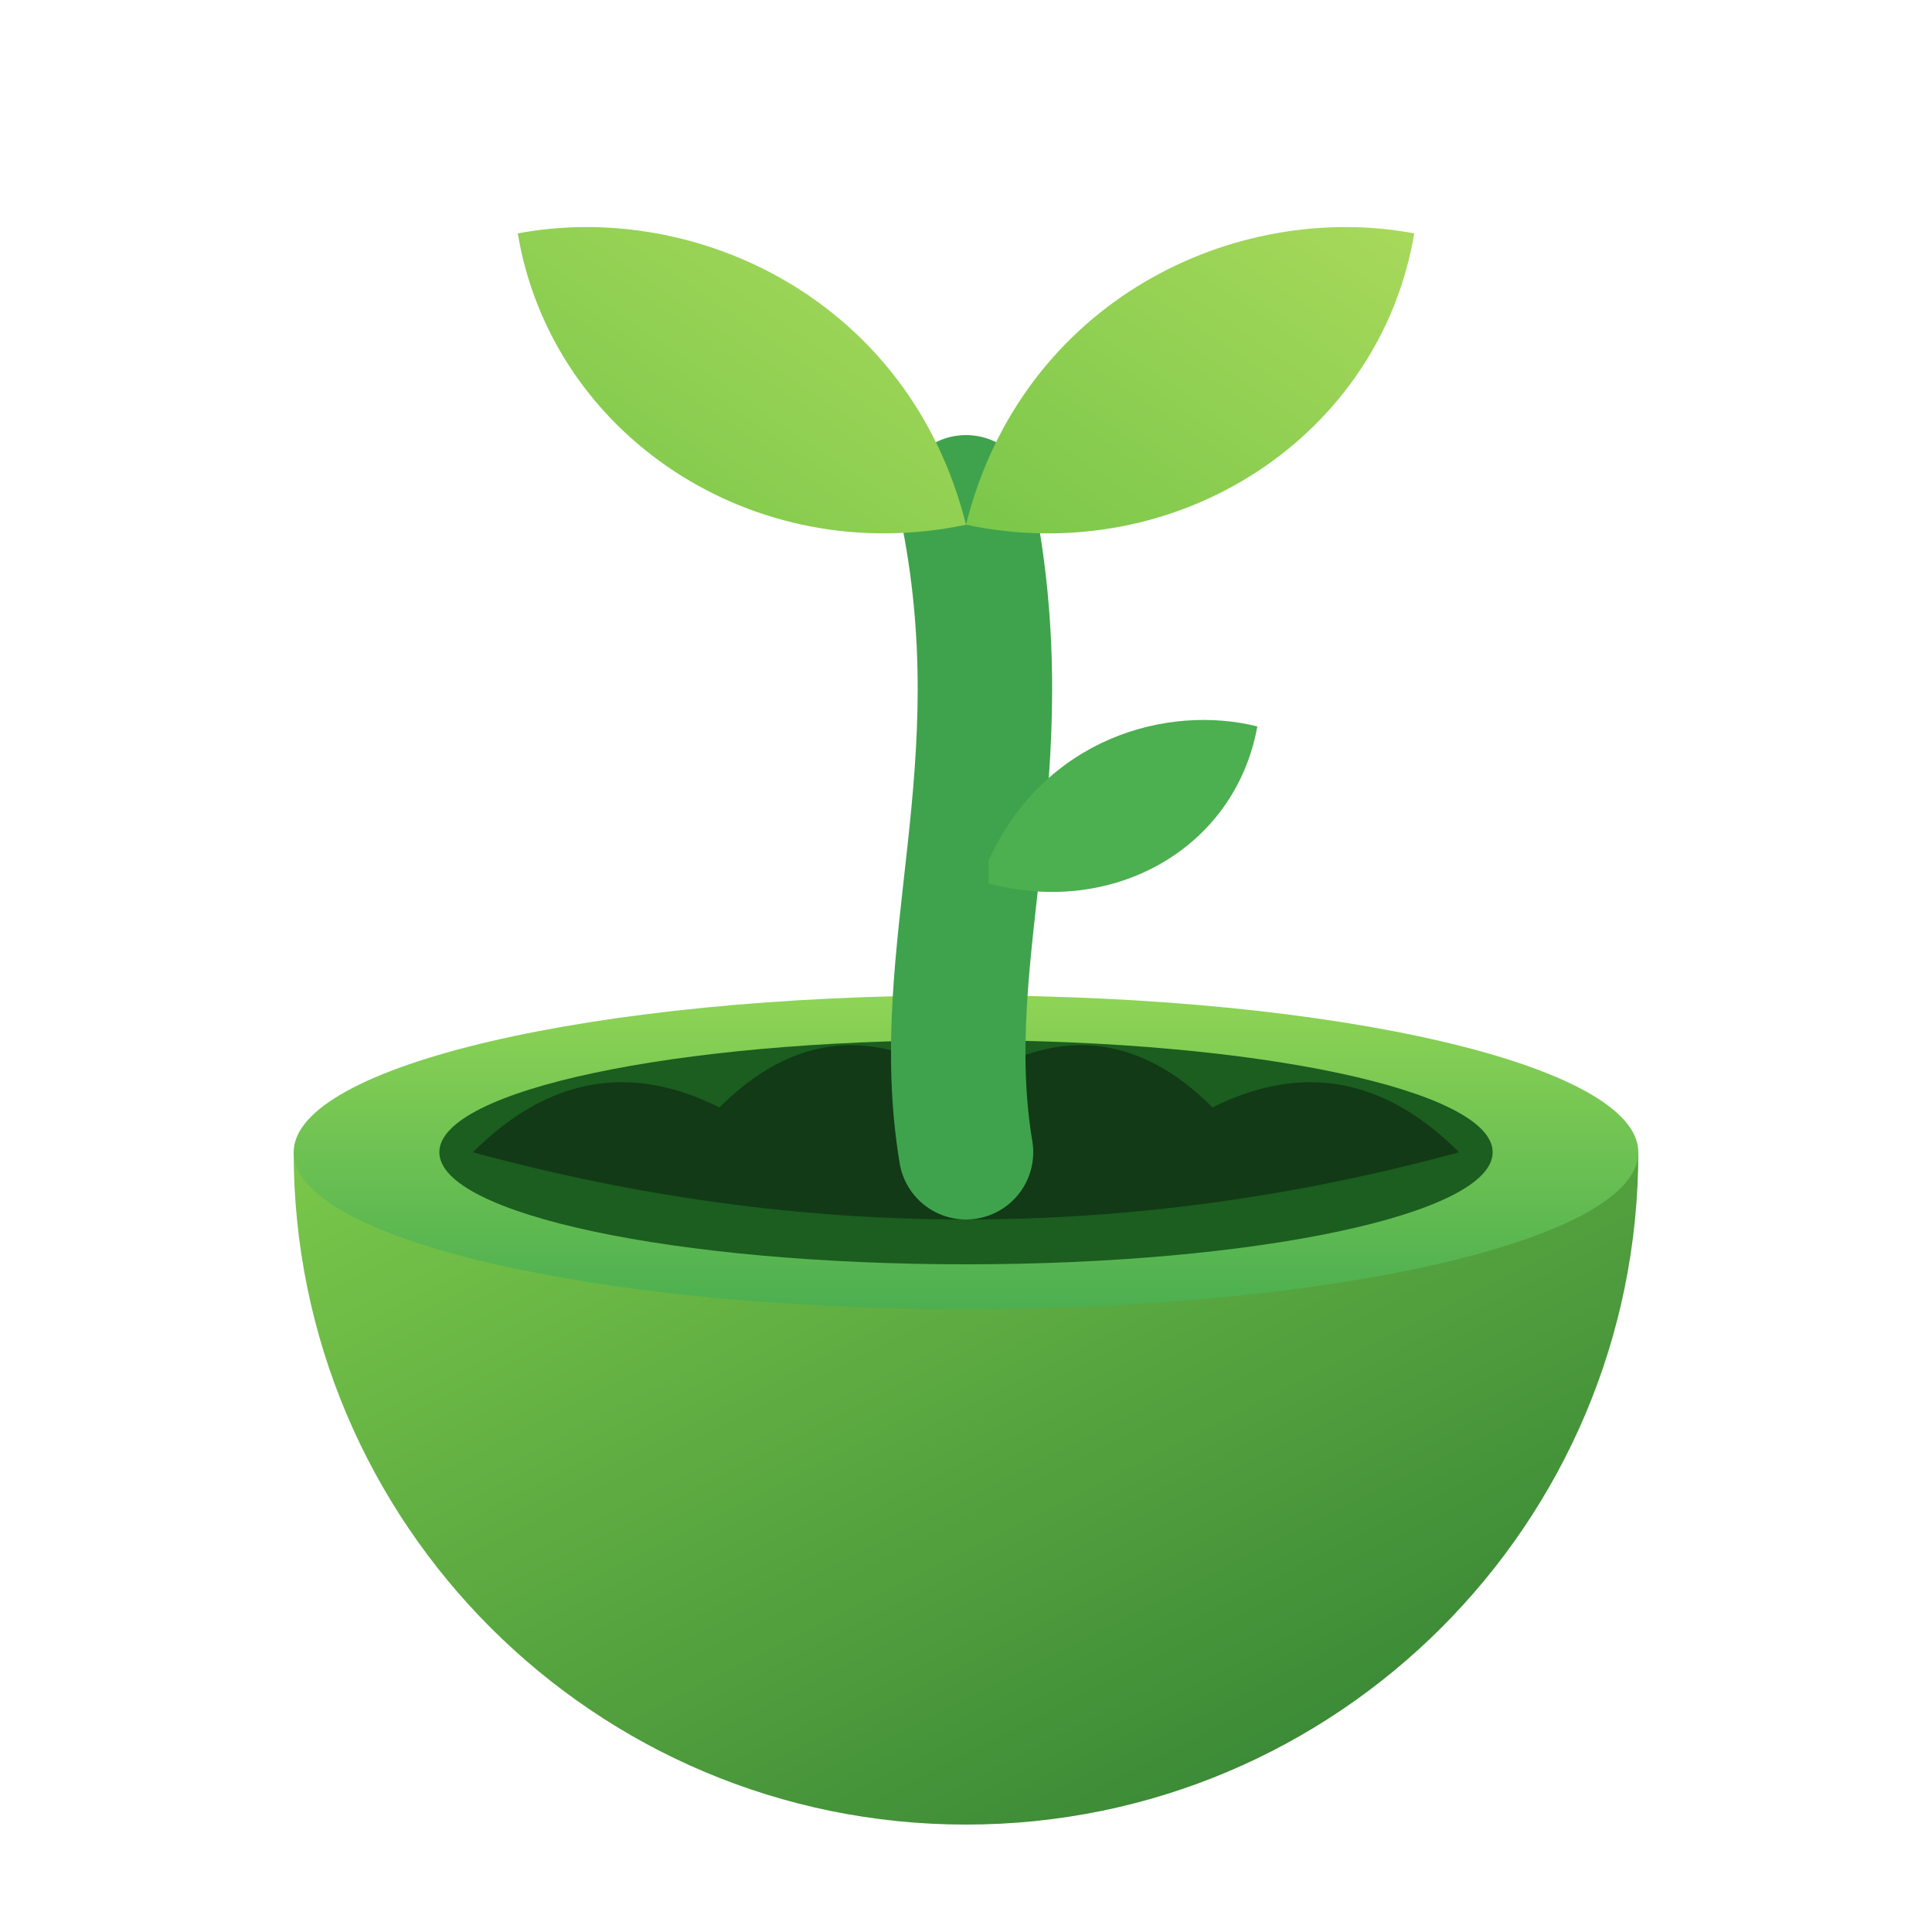
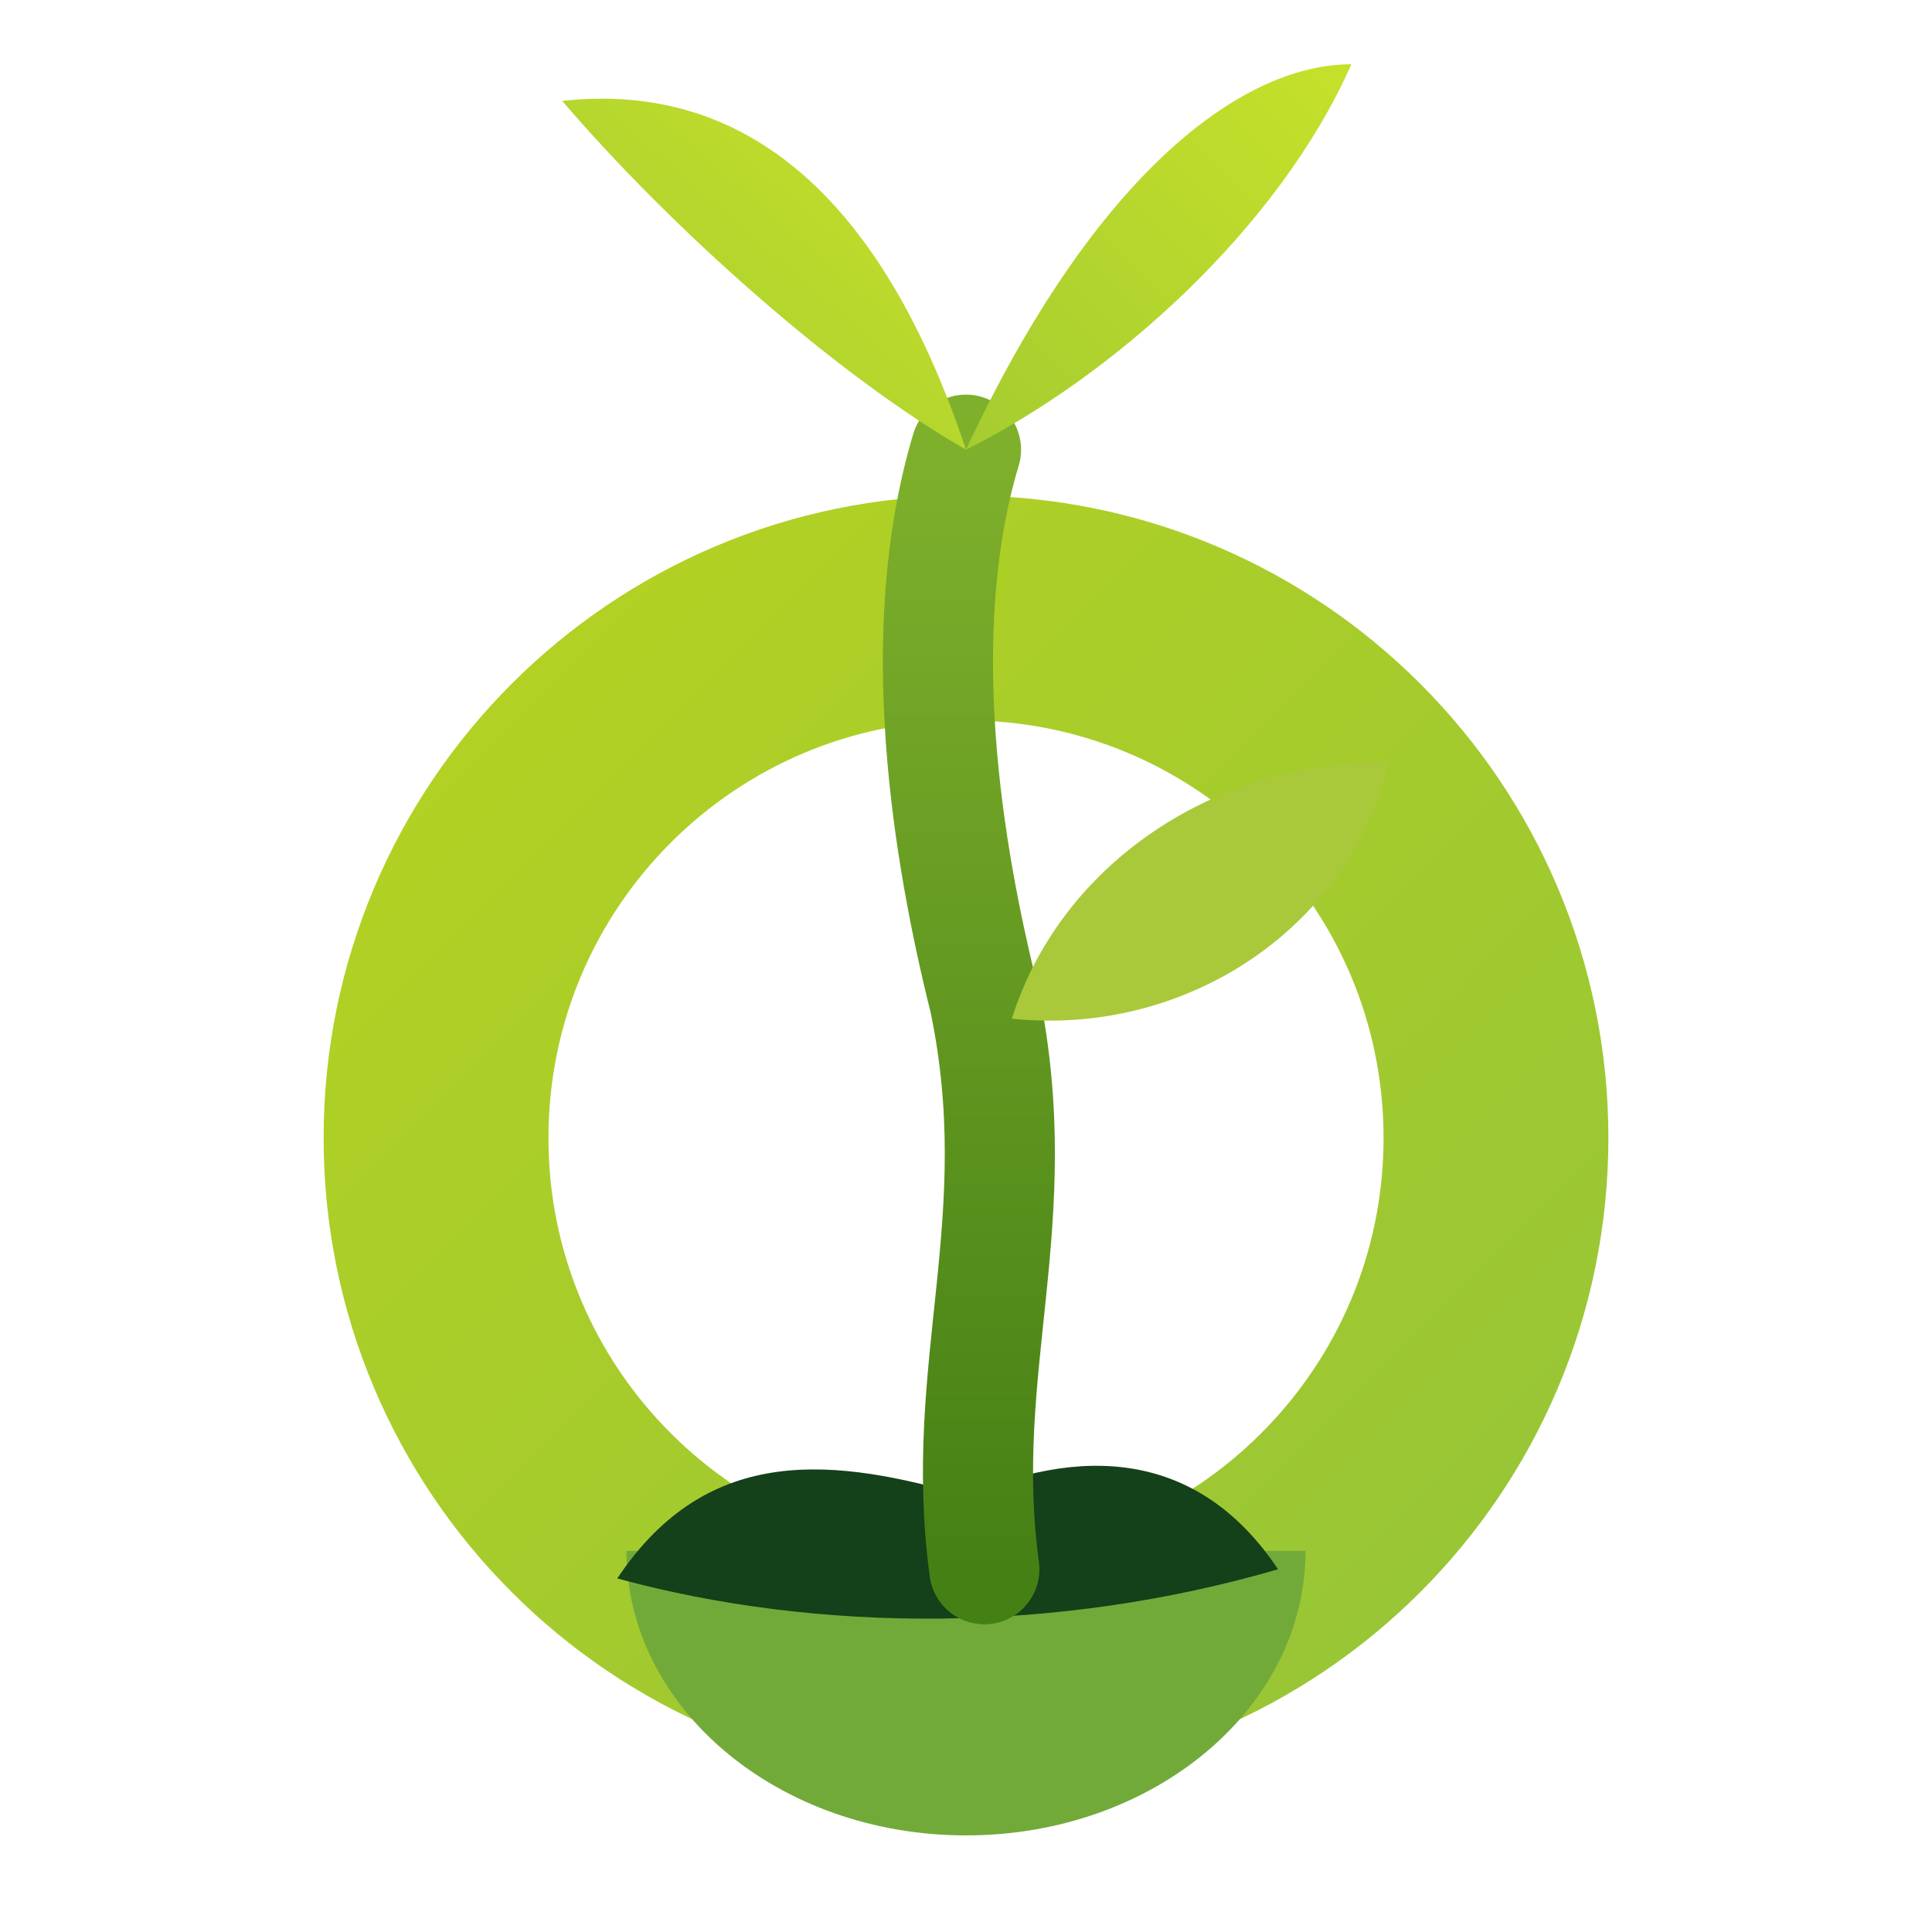
<svg xmlns="http://www.w3.org/2000/svg" viewBox="0 0 200 200" role="img" aria-label="Food Pack logo icon">
  <defs>
-     <linearGradient id="bG" x1="0" y1="0" x2="1" y2="1">
-       <stop offset="0" stop-color="#7AC74A" />
-       <stop offset="1" stop-color="#2E7D32" />
+     <linearGradient id="rg" x1="0" y1="0" x2="1" y2="1">
+       <stop offset="0" stop-color="#B3D222" />
+       <stop offset="1" stop-color="#97C537" />
    </linearGradient>
-     <linearGradient id="rG" x1="0" y1="0" x2="0" y2="1">
-       <stop offset="0" stop-color="#8FD455" />
-       <stop offset="1" stop-color="#4CAF50" />
+     <linearGradient id="lg" x1="0" y1="1" x2="1" y2="0">
+       <stop offset="0" stop-color="#A5CC30" />
+       <stop offset="1" stop-color="#C6E12A" />
    </linearGradient>
-     <linearGradient id="lG" x1="0" y1="1" x2="1" y2="0">
-       <stop offset="0" stop-color="#7AC74A" />
-       <stop offset="1" stop-color="#A8D95B" />
+     <linearGradient id="sg" x1="0" y1="0" x2="0" y2="1">
+       <stop offset="0" stop-color="#7FB02C" />
+       <stop offset="1" stop-color="#458015" />
    </linearGradient>
  </defs>
-   <g transform="translate(100 110) scale(1.16) translate(-100 -110)">
-     <path d="M40 118 A60 60 0 0 0 160 118 Z" fill="url(#bG)" />
-     <ellipse cx="100" cy="118" rx="60" ry="14" fill="url(#rG)" />
-     <ellipse cx="100" cy="118" rx="47" ry="10" fill="#1B5E20" />
-     <path d="M56 118 Q66 108 78 114 Q88 104 100 112 Q112 104 122 114 Q134 108 144 118 Q122 124 100 124 Q78 124 56 118 Z" fill="#123A16" />
-     <path d="M100 118 C97 100 105 84 100 60" fill="none" stroke="#3FA34D" stroke-width="12" stroke-linecap="round" />
-     <path d="M102 92 C107 81 118 78 126 80 C124 91 113 97 102 94 Z" fill="#4CAF50" />
-     <path d="M100 62 C95 42 76 33 60 36 C63 54 81 66 100 62 Z" fill="url(#lG)" />
-     <path d="M100 62 C105 42 124 33 140 36 C137 54 119 66 100 62 Z" fill="url(#lG)" />
+   <g transform="translate(33.5 -0.95) scale(0.95)">
+     <circle cx="70" cy="125" r="57.75" fill="none" stroke="url(#rg)" stroke-width="24.5" />
+     <path d="M33 170 A37 31 0 0 0 107 170 Z" fill="#72AA3A" />
+     <path d="M32 173 C42 158 56 160 70 164 C84 158 96 160 104 172 C80 179 54 179 32 173 Z" fill="#14401A" />
+     <path d="M72 172 C69 150 77 134 72 110 C68 94 64 70 70 50" fill="none" stroke="url(#sg)" stroke-width="12" stroke-linecap="round" />
+     <path d="M75 112 C80 96 96 84 116 84 C112 102 94 114 75 112 Z" fill="#A9C93B" />
+     <path d="M70 50 C60 20 44 10 26 12 C38 26 56 42 70 50 Z" fill="url(#lg)" />
+     <path d="M70 50 C84 20 100 8 112 8 C104 26 86 42 70 50 Z" fill="url(#lg)" />
  </g>
</svg>
